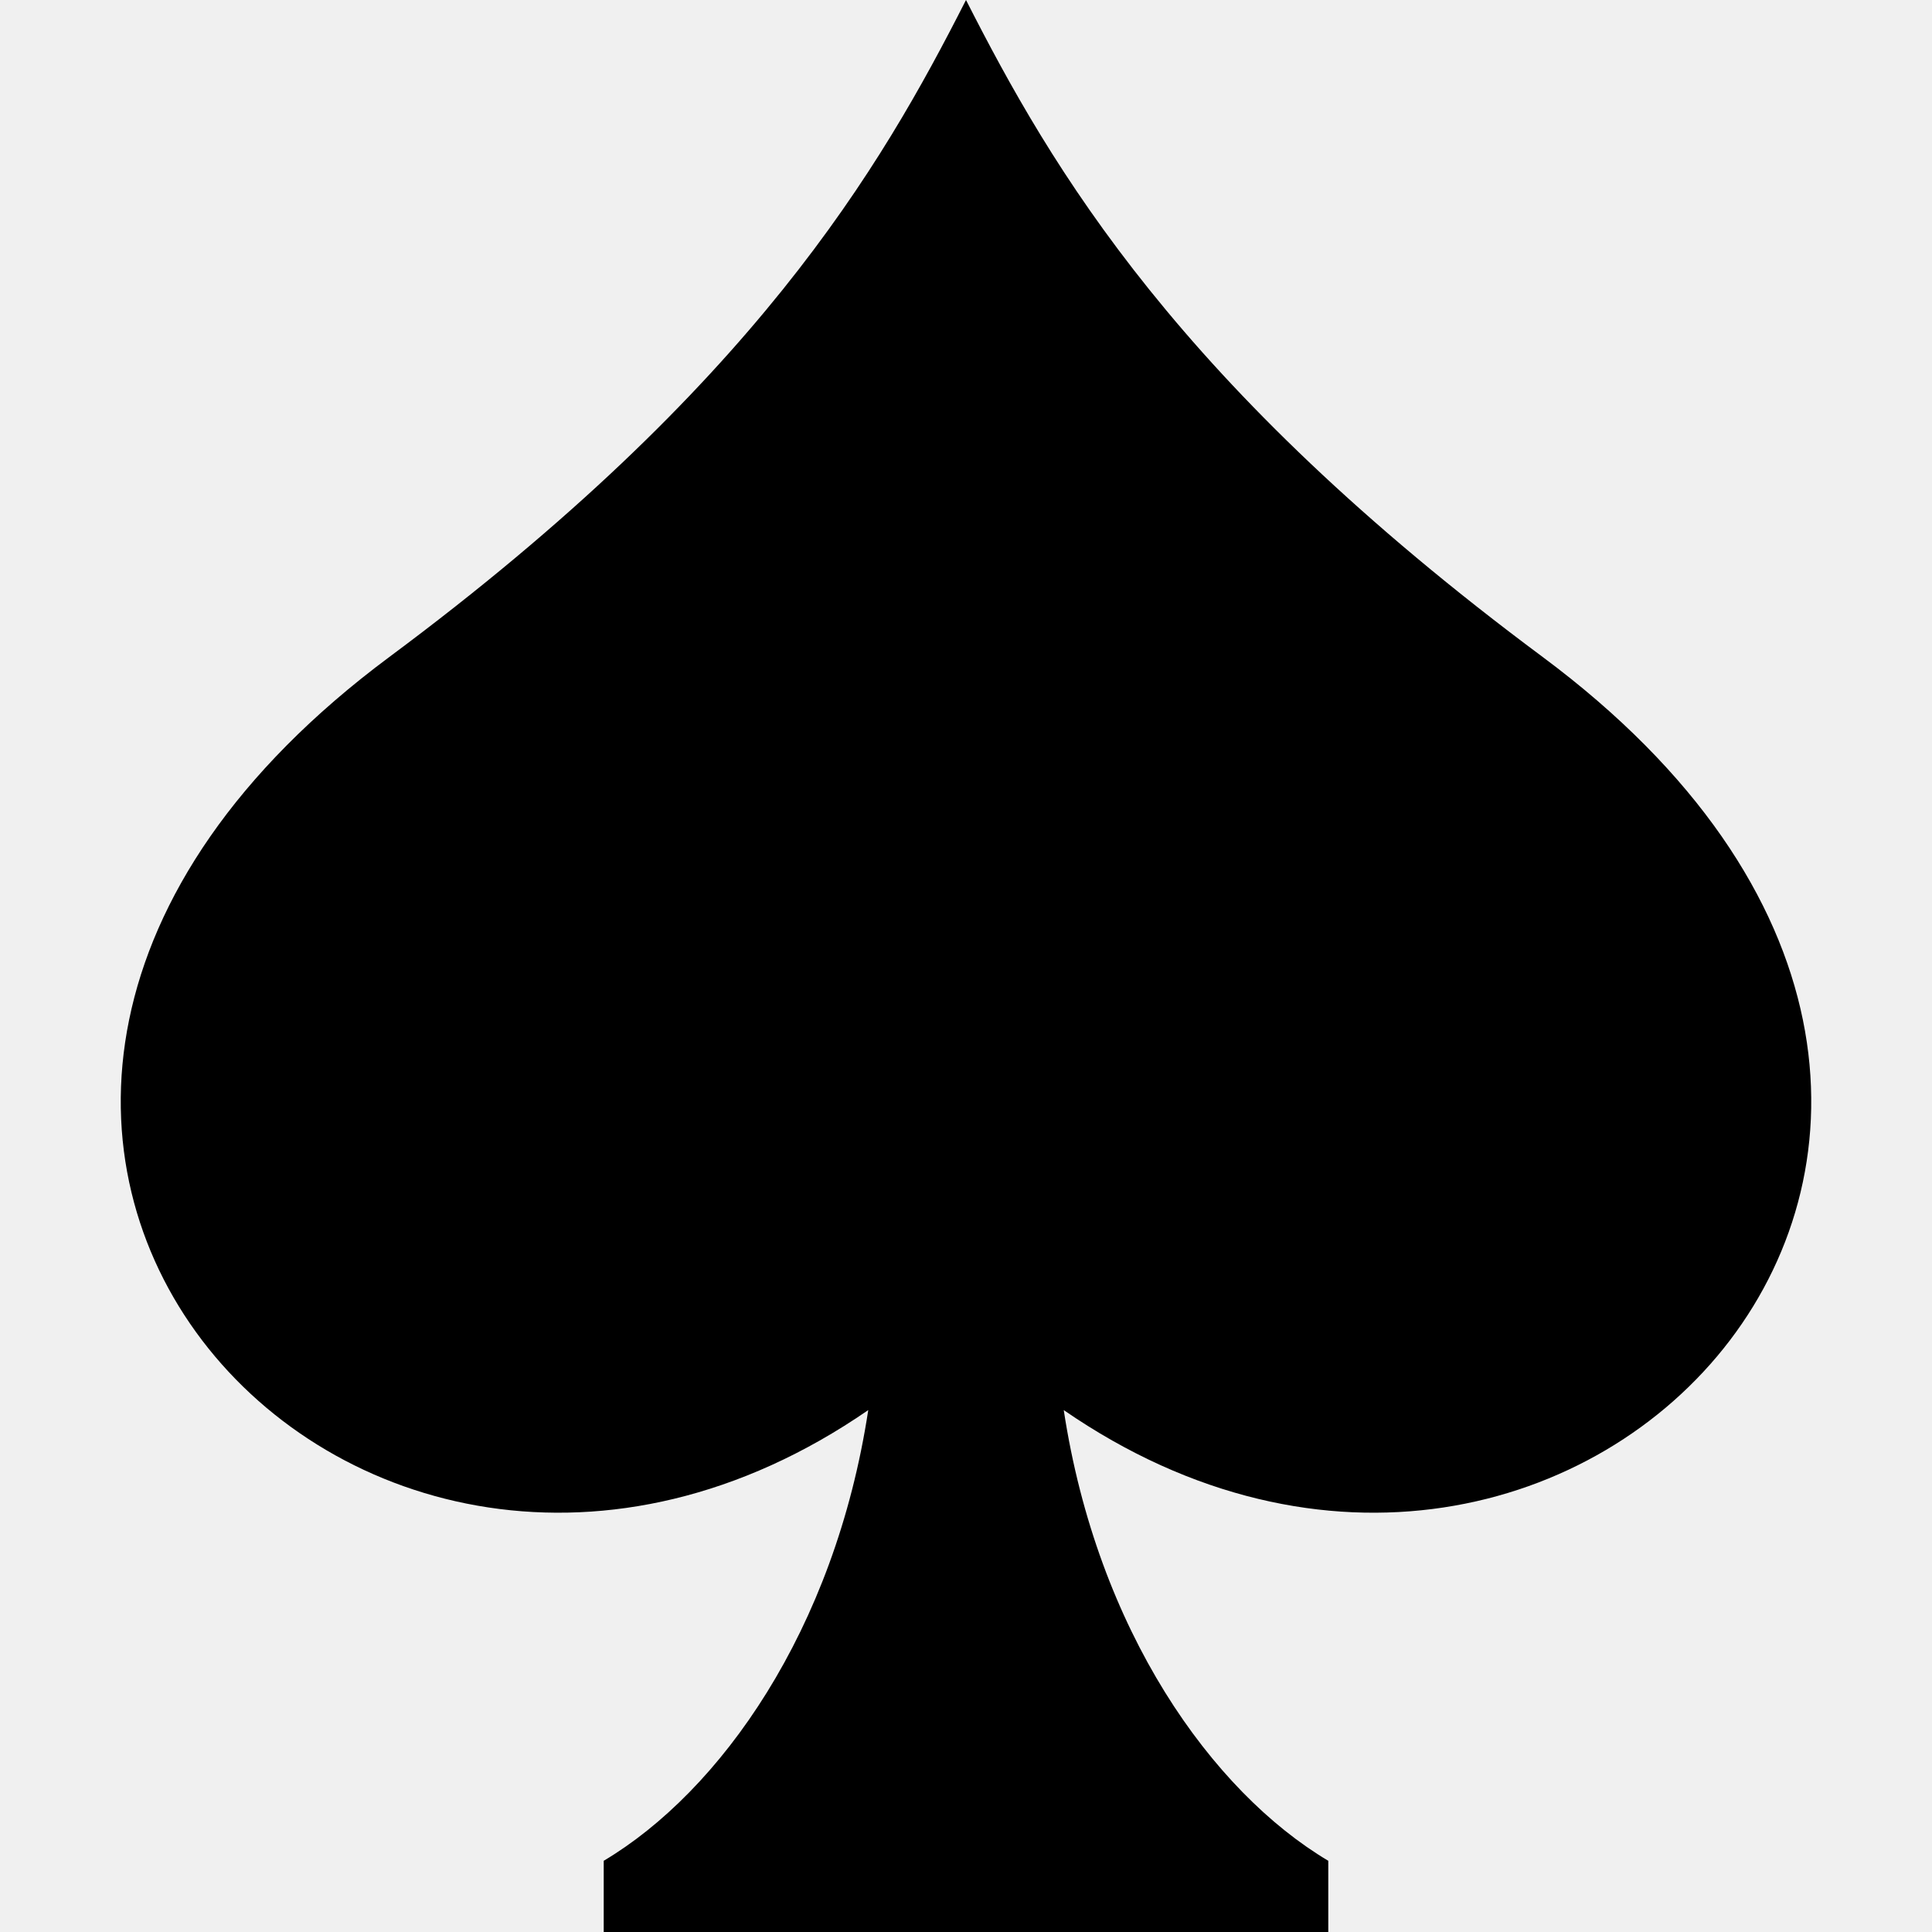
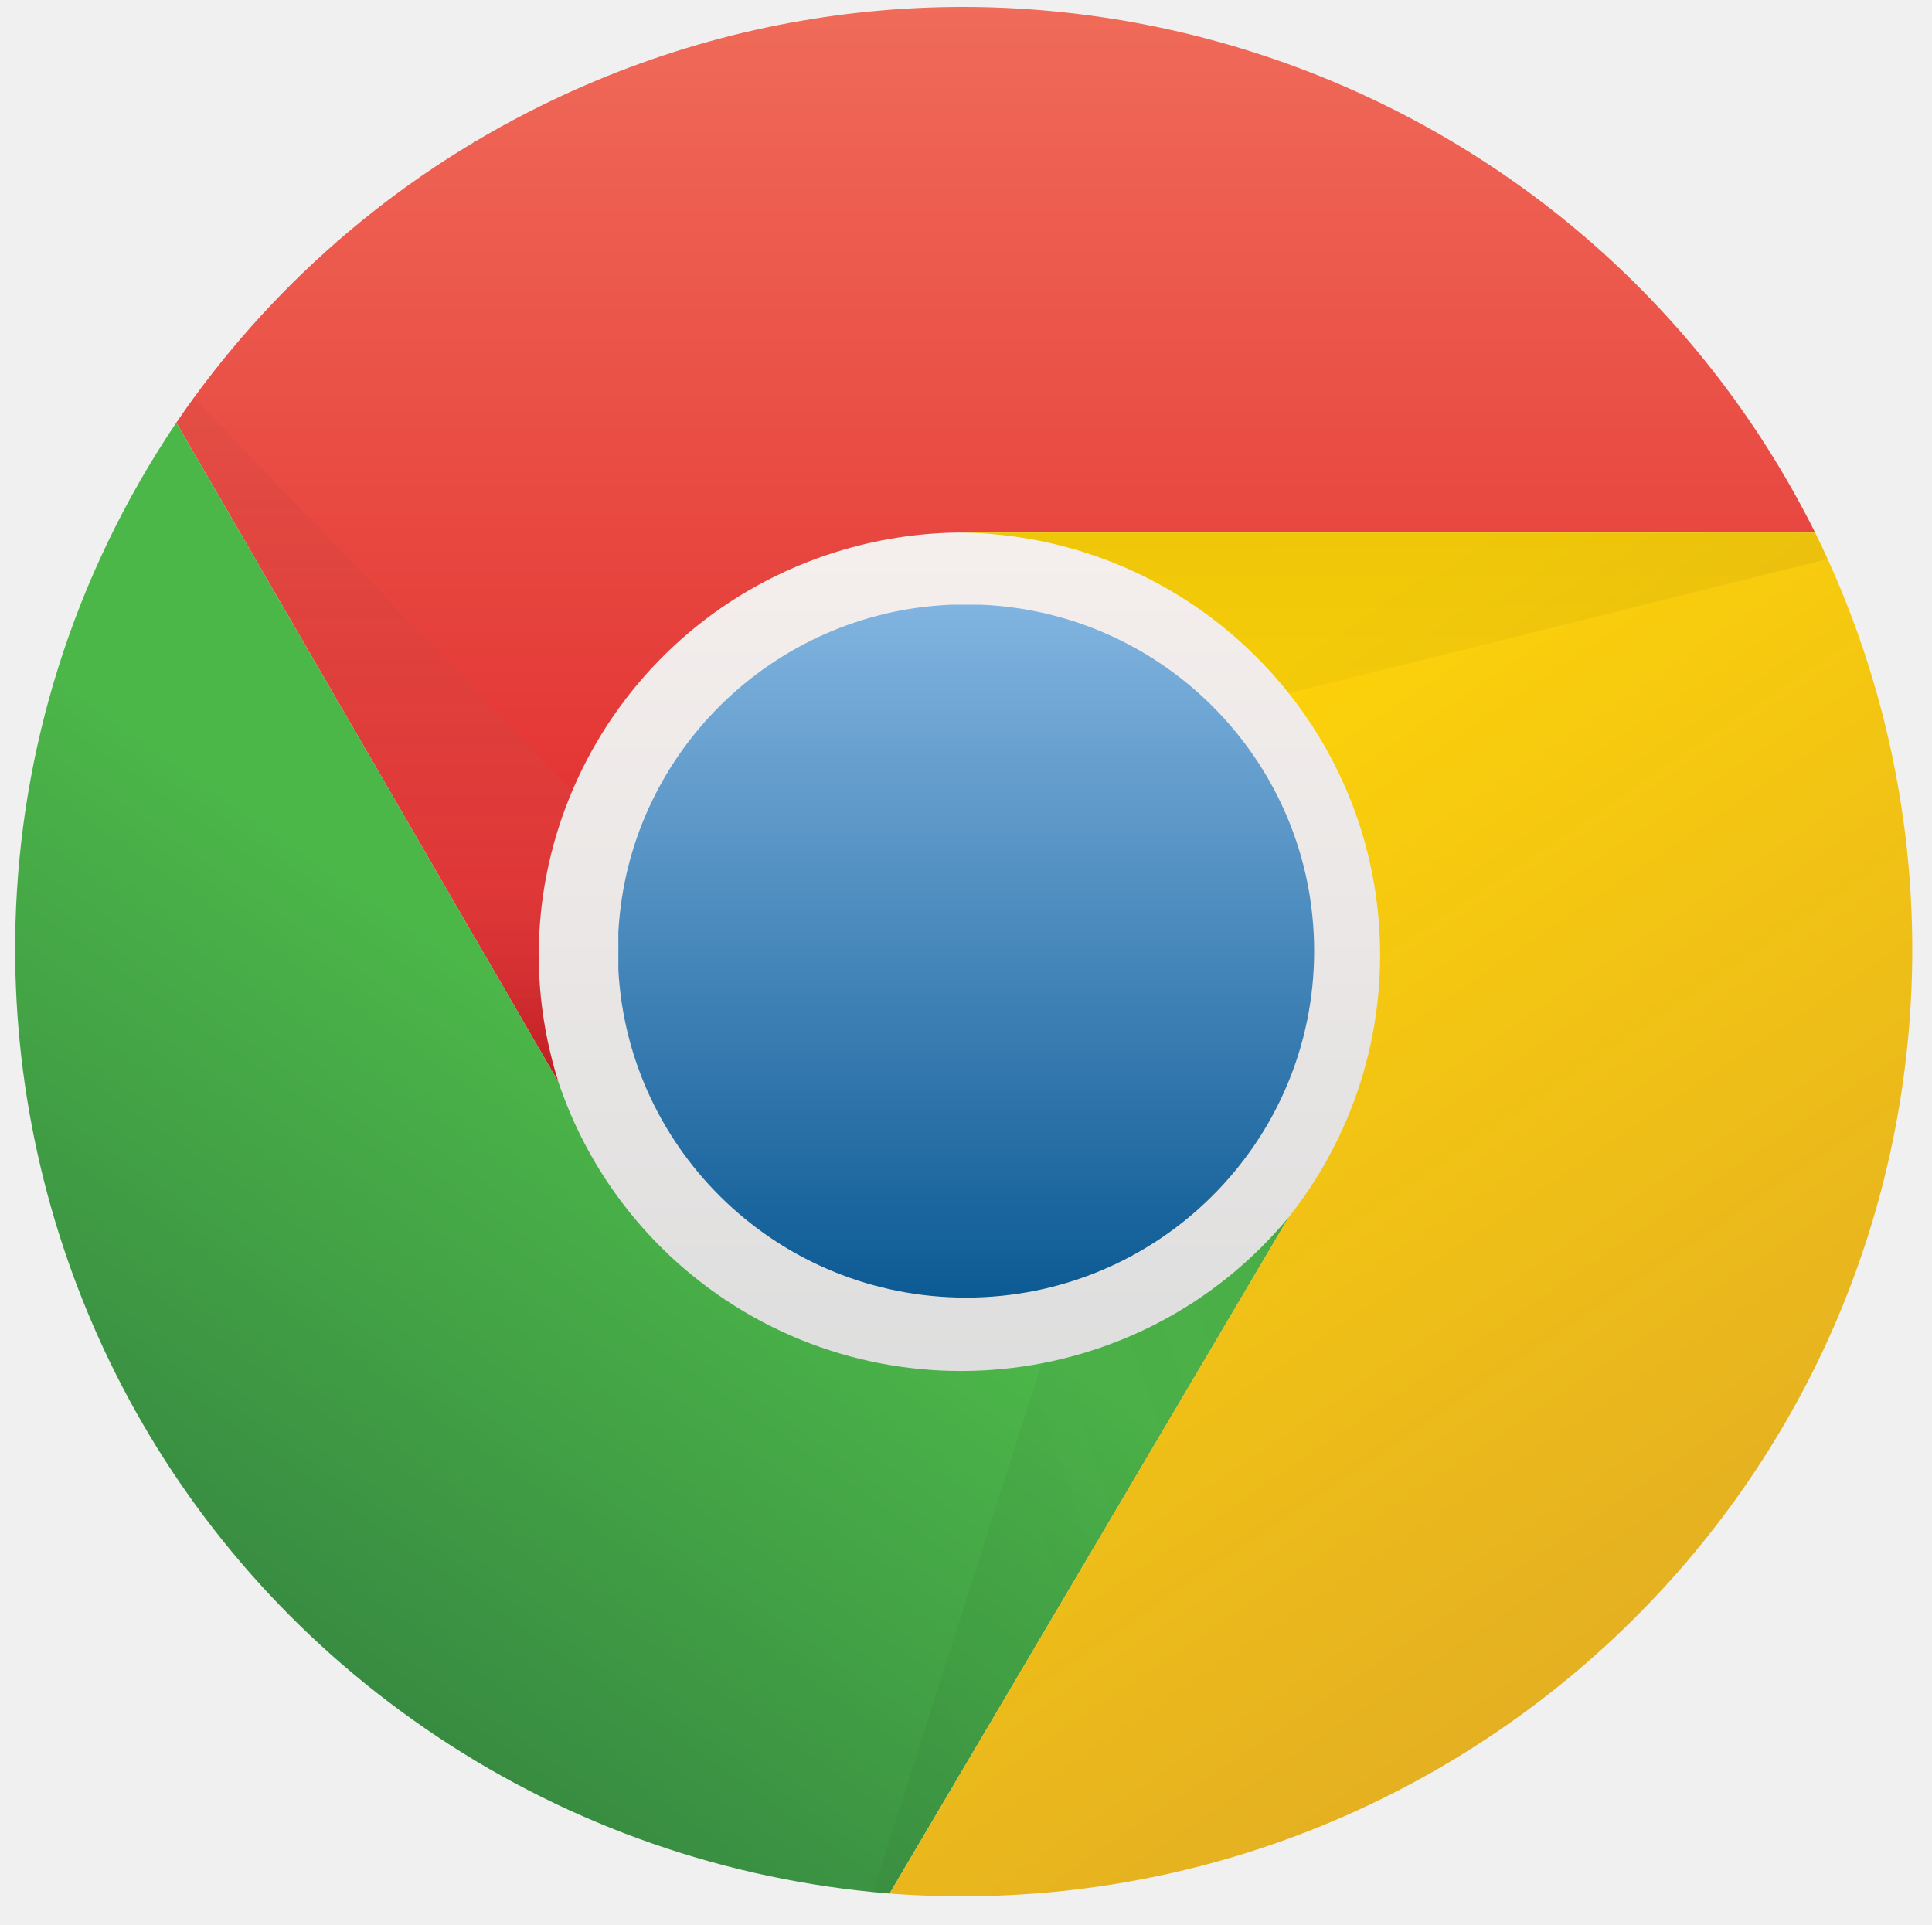
- <svg xmlns="http://www.w3.org/2000/svg" version="1.1" id="Capa_1" x="0px" y="0px" width="512px" height="512px" viewBox="0 0 512 512" enable-background="new 0 0 512 512" xml:space="preserve">
-   <path d="M408.785,174.075C312.002,102.146,278.652,44.566,256.002,0.001l0,0C256,0.001,256,0,256,0v0.001  c-22.648,44.565-56,102.146-152.783,174.074c-165.018,122.643-9.688,293.834,126.879,199.612  c-8.898,58.465-39.265,101.086-70.104,119.44V512H256h96.008v-18.87c-30.841-18.354-61.205-60.977-70.105-119.442  C418.47,467.911,573.802,296.718,408.785,174.075z" />
+ <svg xmlns="http://www.w3.org/2000/svg" xmlns:xlink="http://www.w3.org/1999/xlink" width="258px" height="257px" viewBox="0 0 258 257" version="1.1">
+   <defs>
+     <linearGradient x1="50%" y1="11.806%" x2="50%" y2="87.5%" id="linearGradient-1">
+       <stop stop-color="#F6F0EE" offset="0%" />
+       <stop stop-color="#DDDDDD" offset="100%" />
+     </linearGradient>
+     <linearGradient x1="50%" y1="0%" x2="50%" y2="100%" id="linearGradient-2">
+       <stop stop-color="#F06B59" offset="0%" />
+       <stop stop-color="#DF2227" offset="100%" />
+     </linearGradient>
+     <path id="path-3" d="M218.848,71.12 C187.631,8.589 111.406,-16.908 48.597,14.171 C29.012,23.861 12.273,38.423 0,56.444 L51.027,144.498 C41.63,114.761 58.226,83.072 88.096,73.716 C93.348,72.071 98.815,71.197 104.321,71.12 L218.848,71.12 L218.848,71.12 Z" />
+     <linearGradient x1="50%" y1="0%" x2="50%" y2="100%" id="linearGradient-5">
+       <stop stop-color="#000000" stop-opacity="0.03" offset="0%" />
+       <stop stop-color="#B2B2B2" stop-opacity="0.06" offset="71.427%" />
+       <stop stop-color="#000000" stop-opacity="0.15" offset="100%" />
+     </linearGradient>
+     <linearGradient x1="50%" y1="44.253%" x2="25.636%" y2="85.057%" id="linearGradient-6">
+       <stop stop-color="#4CB749" offset="0%" />
+       <stop stop-color="#388B41" offset="100%" />
+     </linearGradient>
+     <path id="path-7" d="M21.545,0 L72.571,88.053 C75.936,98.097 82.071,106.996 90.274,113.734 C114.428,133.574 150.163,130.162 170.089,106.116 L116.795,196.427 C95.164,194.685 74.343,187.454 56.318,175.424 C20.797,151.718 1.146,113.272 0.068,73.726 L0.068,66.849 C0.698,43.773 7.679,20.592 21.545,0 Z" />
+     <linearGradient x1="-14.002%" y1="77.806%" x2="124.498%" y2="0%" id="linearGradient-9">
+       <stop stop-color="#000000" stop-opacity="0.03" offset="0%" />
+       <stop stop-color="#373737" stop-opacity="0.06" offset="78.569%" />
+       <stop stop-color="#000000" stop-opacity="0.15" offset="100%" />
+     </linearGradient>
+     <linearGradient x1="31.133%" y1="12.707%" x2="67.25%" y2="84.922%" id="linearGradient-10">
+       <stop stop-color="#FCD209" offset="0%" />
+       <stop stop-color="#E4B022" offset="100%" />
+     </linearGradient>
+     <path id="path-11" d="M0,181.751 C69.941,187.015 130.926,134.837 136.212,65.207 C137.919,42.741 133.563,20.229 123.598,0 L9.071,0 C40.384,0.143 65.651,25.53 65.507,56.703 C65.449,69.315 61.149,81.544 53.295,91.44 L0,181.751 L0,181.751 Z" />
+     <linearGradient x1="45.192%" y1="-72.368%" x2="50%" y2="100%" id="linearGradient-13">
+       <stop stop-color="#000000" stop-opacity="0.15" offset="0%" />
+       <stop stop-color="#000000" stop-opacity="0.06" offset="16.325%" />
+       <stop stop-color="#000000" stop-opacity="0.03" offset="100%" />
+     </linearGradient>
+     <linearGradient x1="50%" y1="0%" x2="50%" y2="100%" id="linearGradient-14">
+       <stop stop-color="#81B4E0" offset="0%" />
+       <stop stop-color="#0C5A94" offset="100%" />
+     </linearGradient>
+     <path id="path-15" d="M48.563,0.045 C73.278,1.124 92.982,21.413 92.982,46.284 C92.982,71.847 72.168,92.569 46.491,92.569 C21.666,92.569 1.385,73.198 0.068,48.81 L0.068,43.759 C1.348,20.053 20.546,1.088 44.419,0.045 L48.563,0.045 L48.563,0.045 Z" />
+   </defs>
+   <g id="Page-1" stroke="none" stroke-width="1" fill="none" fill-rule="evenodd">
+     <g id="Chrome-Icon" transform="translate(-179, -79)">
+       <g id="chrome-icon" transform="translate(181, 79)">
+         <circle id="bg" fill="url(#linearGradient-1)" cx="127" cy="127" r="81.643" />
+         <g id="rim">
+           <g id="top" transform="translate(21.54464, 0)">
+             <mask id="mask-4" fill="white">
+               <use xlink:href="#path-3" />
+             </mask>
+             <use id="red" fill="url(#linearGradient-2)" xlink:href="#path-3" />
+             <path d="M0,56.444 L51.027,144.498 C47.247,131.834 48.05,118.251 53.295,106.116 L2.268,53.058" id="shadow" fill="url(#linearGradient-5)" mask="url(#mask-4)" />
+           </g>
+           <g id="left" transform="translate(0, 56.44444)">
+             <mask id="mask-8" fill="white">
+               <use xlink:href="#path-7" />
+             </mask>
+             <use id="green" fill="url(#linearGradient-6)" xlink:href="#path-7" />
+             <path d="M116.795,196.427 L170.089,106.116 C161.681,116.099 150.063,122.88 137.205,125.307 L114.527,196.427" id="shadow" fill="url(#linearGradient-9)" mask="url(#mask-8)" />
+           </g>
+           <g id="right" transform="translate(116.7946, 71.12)">
+             <mask id="mask-12" fill="white">
+               <use xlink:href="#path-11" />
+             </mask>
+             <use id="yellow" fill="url(#linearGradient-10)" xlink:href="#path-11" />
+             <path d="M123.598,0 L9.071,0 C26.323,0.079 42.599,7.973 53.295,21.449 L125.866,3.387" id="shadow" fill="url(#linearGradient-13)" mask="url(#mask-12)" />
+           </g>
+         </g>
+         <g id="center" transform="translate(80.50893, 80.71556)">
+           <mask id="mask-16" fill="white">
+             <use xlink:href="#path-15" />
+           </mask>
+           <use id="Clip-2" fill="url(#linearGradient-14)" xlink:href="#path-15" />
+         </g>
+       </g>
+     </g>
+   </g>
</svg>
